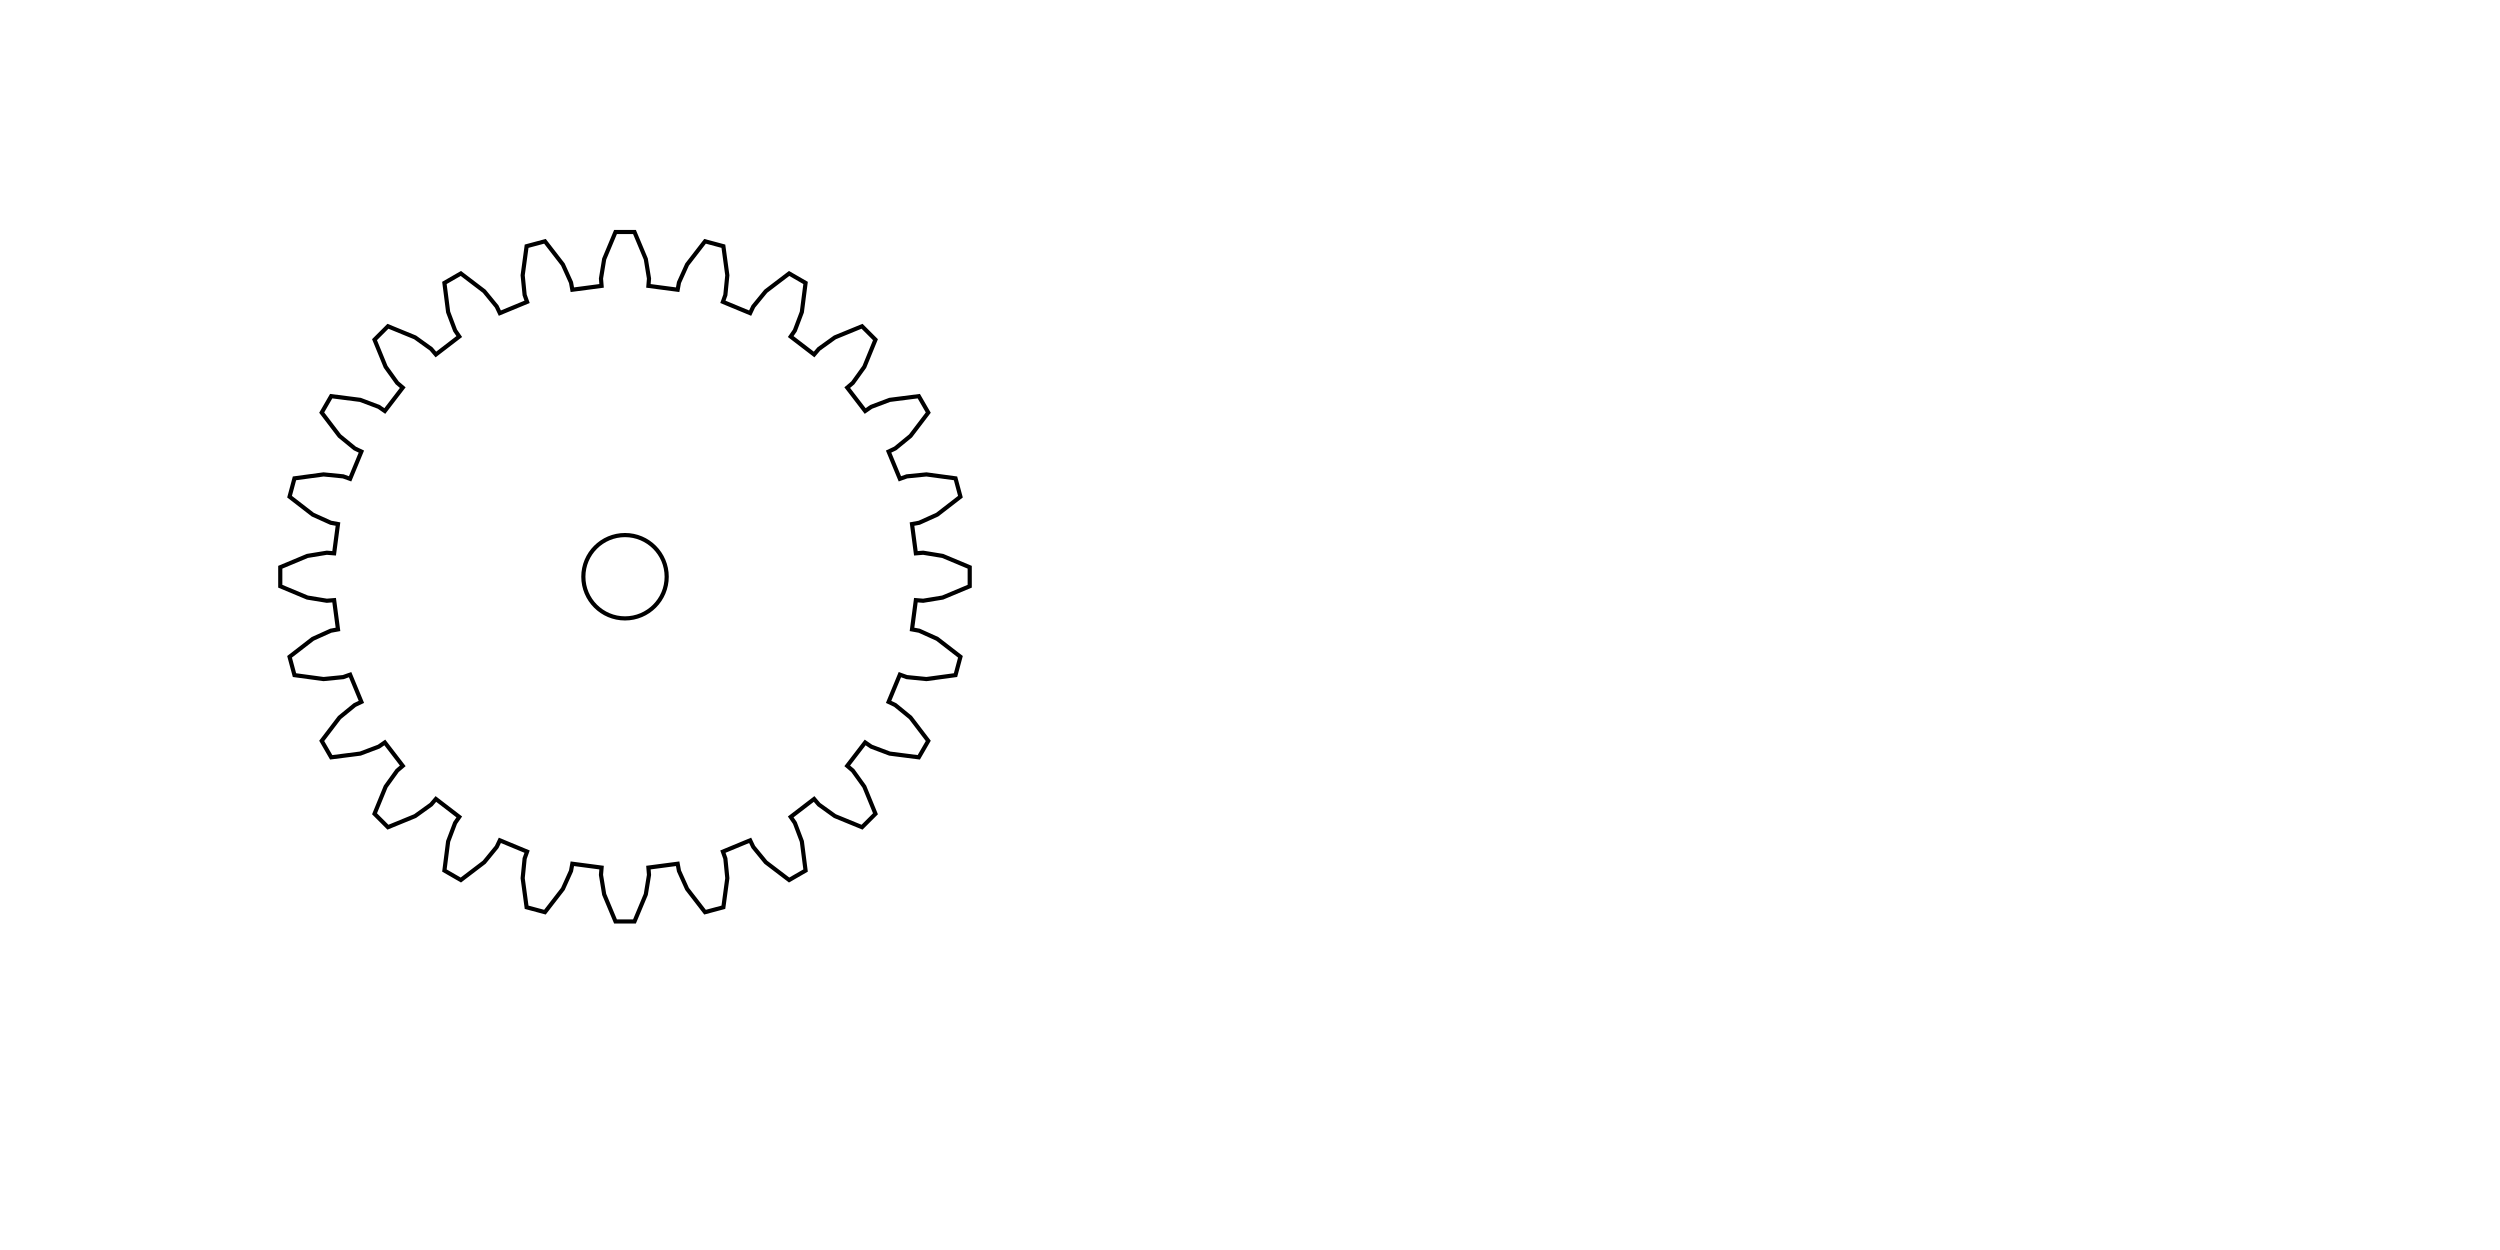
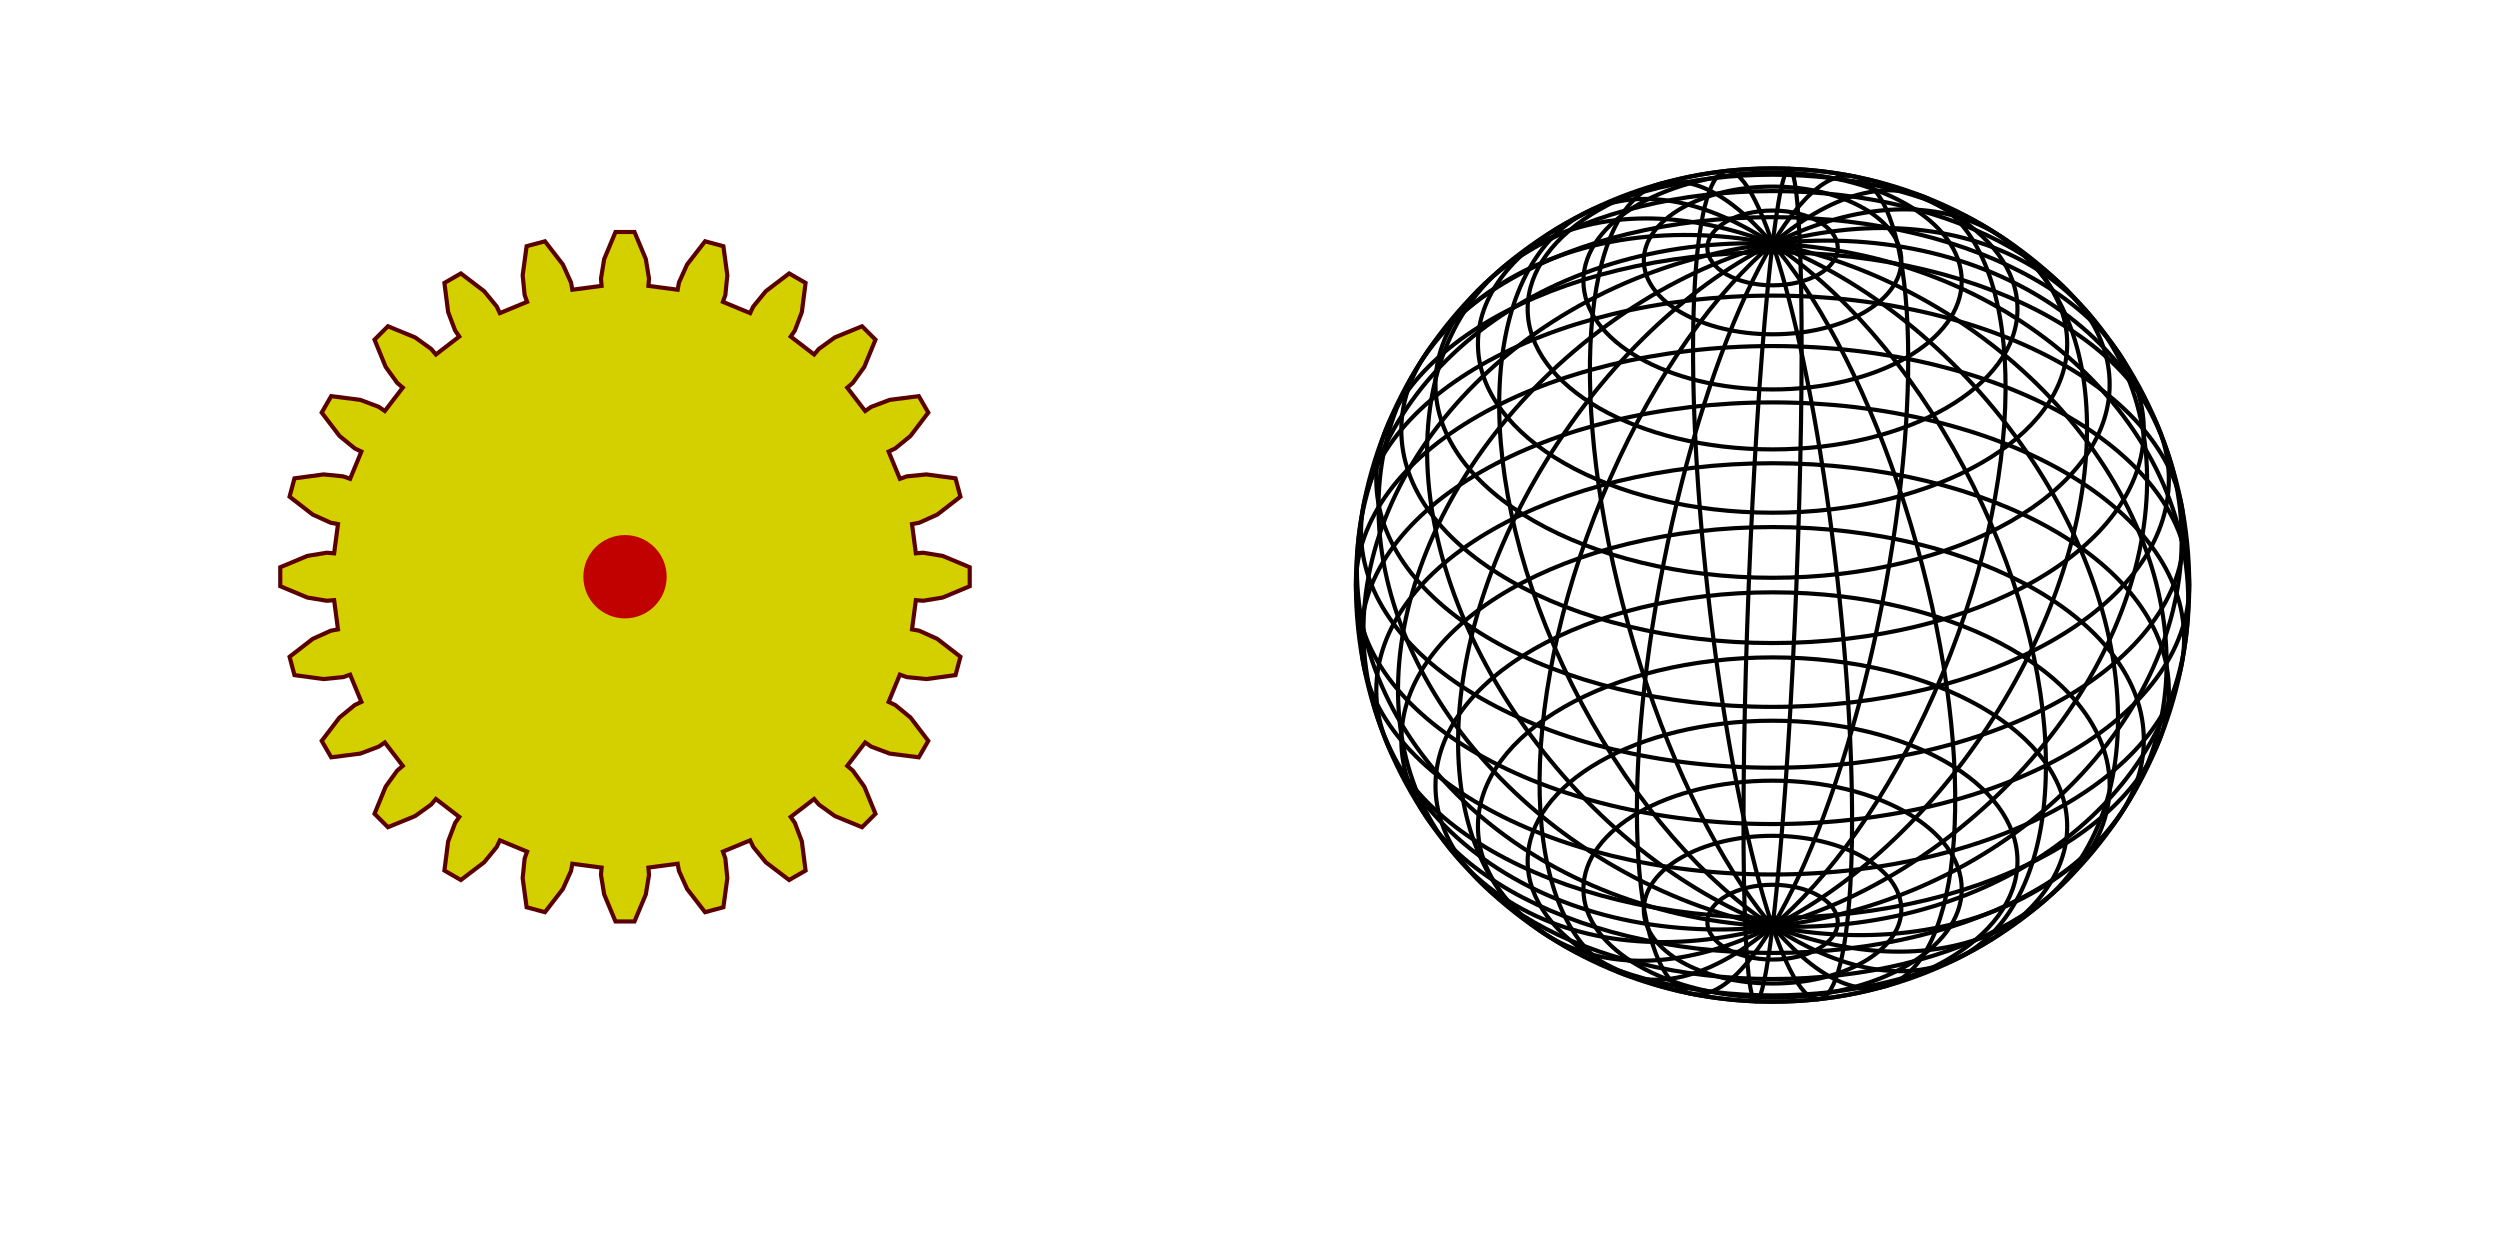
<svg xmlns="http://www.w3.org/2000/svg" width="600" height="300" viewBox="0 0 600 300" version="1.1" id="svg1">
  <defs id="defs1" />
  <g id="layer1">
-     <path style="fill:none;stroke:#000000;stroke-width:1" d="m 69.802,-5.621 1.753,-0.141 4.675,0.766 6.498,2.719 v 4.555 l -6.498,2.719 -4.675,0.766 -1.753,-0.141 -0.924,7.016 1.73,0.317 4.318,1.95 5.573,4.308 -1.179,4.4 -6.981,0.945 -4.714,-0.47 -1.657,-0.59 -2.708,6.538 1.589,0.754 3.666,3.001 4.268,5.604 -2.277,3.945 -6.987,-0.894 -4.432,-1.674 -1.448,-0.999 -4.308,5.614 1.34,1.14 2.764,3.847 2.672,6.518 -3.221,3.221 -6.518,-2.672 -3.847,-2.764 -1.14,-1.34 -5.614,4.308 0.999,1.448 1.674,4.432 0.894,6.987 -3.945,2.277 -5.604,-4.268 -3.001,-3.666 -0.754,-1.589 -6.538,2.708 0.59,1.657 0.47,4.714 -0.945,6.981 -4.4,1.179 -4.308,-5.573 -1.95,-4.318 -0.317,-1.73 -7.016,0.924 0.141,1.753 -0.766,4.675 -2.719,6.498 h -4.555 l -2.719,-6.498 -0.766,-4.675 0.141,-1.753 -7.016,-0.924 -0.317,1.73 -1.95,4.318 -4.308,5.573 -4.4,-1.179 -0.945,-6.981 0.47,-4.714 0.59,-1.657 -6.538,-2.708 -0.754,1.589 -3.001,3.666 -5.604,4.268 -3.945,-2.277 0.894,-6.987 1.674,-4.432 0.999,-1.448 -5.614,-4.308 -1.14,1.34 -3.847,2.764 -6.518,2.672 -3.221,-3.221 2.672,-6.518 2.764,-3.847 1.34,-1.14 -4.308,-5.614 -1.448,0.999 -4.432,1.674 -6.987,0.894 -2.277,-3.945 4.268,-5.604 3.666,-3.001 1.589,-0.754 -2.708,-6.538 -1.657,0.59 -4.714,0.47 -6.981,-0.945 -1.179,-4.4 5.573,-4.308 4.318,-1.95 1.73,-0.317 -0.924,-7.016 -1.753,0.141 -4.675,-0.766 -6.498,-2.719 v -4.555 l 6.498,-2.719 4.675,-0.766 1.753,0.141 0.924,-7.016 -1.73,-0.317 -4.318,-1.95 -5.573,-4.308 1.179,-4.4 6.981,-0.945 4.714,0.47 1.657,0.59 2.708,-6.538 -1.589,-0.754 -3.666,-3.001 -4.268,-5.604 2.277,-3.945 6.987,0.894 4.432,1.674 1.448,0.999 4.308,-5.614 -1.34,-1.14 -2.764,-3.847 -2.672,-6.518 3.221,-3.221 6.518,2.672 3.847,2.764 1.14,1.34 5.614,-4.308 -0.999,-1.448 -1.674,-4.432 -0.894,-6.987 3.945,-2.277 5.604,4.268 3.001,3.666 0.754,1.589 6.538,-2.708 -0.59,-1.657 -0.47,-4.714 0.945,-6.981 4.4,-1.179 4.308,5.573 1.95,4.318 0.317,1.73 7.016,-0.924 -0.141,-1.753 0.766,-4.675 2.719,-6.498 h 4.555 l 2.719,6.498 0.766,4.675 -0.141,1.753 7.016,0.924 0.317,-1.73 1.95,-4.318 4.308,-5.573 4.4,1.179 0.945,6.981 -0.47,4.714 -0.59,1.657 6.538,2.708 0.754,-1.589 3.001,-3.666 5.604,-4.268 3.945,2.277 -0.894,6.987 -1.674,4.432 -0.999,1.448 5.614,4.308 1.14,-1.34 3.847,-2.764 6.518,-2.672 3.221,3.221 -2.672,6.518 -2.764,3.847 -1.34,1.14 4.308,5.614 1.448,-0.999 4.432,-1.674 6.987,-0.894 2.277,3.945 -4.268,5.604 -3.666,3.001 -1.589,0.754 2.708,6.538 1.657,-0.59 4.714,-0.47 6.981,0.945 1.179,4.4 -5.573,4.308 -4.318,1.95 -1.73,0.317 z" id="path1" transform="translate(150.004, 138.416)" />
-     <circle style="fill:none;stroke:#000000;stroke-width:1" id="path2" cx="0" cy="0" r="10" transform="translate(150.004, 138.416)" />
+     <path style="fill:#d4d000;stroke:#5a0000;stroke-width:1;fill-opacity:1;stroke-opacity:1;stroke-dasharray:none" d="m 69.802,-5.621 1.753,-0.141 4.675,0.766 6.498,2.719 v 4.555 l -6.498,2.719 -4.675,0.766 -1.753,-0.141 -0.924,7.016 1.73,0.317 4.318,1.95 5.573,4.308 -1.179,4.4 -6.981,0.945 -4.714,-0.47 -1.657,-0.59 -2.708,6.538 1.589,0.754 3.666,3.001 4.268,5.604 -2.277,3.945 -6.987,-0.894 -4.432,-1.674 -1.448,-0.999 -4.308,5.614 1.34,1.14 2.764,3.847 2.672,6.518 -3.221,3.221 -6.518,-2.672 -3.847,-2.764 -1.14,-1.34 -5.614,4.308 0.999,1.448 1.674,4.432 0.894,6.987 -3.945,2.277 -5.604,-4.268 -3.001,-3.666 -0.754,-1.589 -6.538,2.708 0.59,1.657 0.47,4.714 -0.945,6.981 -4.4,1.179 -4.308,-5.573 -1.95,-4.318 -0.317,-1.73 -7.016,0.924 0.141,1.753 -0.766,4.675 -2.719,6.498 h -4.555 l -2.719,-6.498 -0.766,-4.675 0.141,-1.753 -7.016,-0.924 -0.317,1.73 -1.95,4.318 -4.308,5.573 -4.4,-1.179 -0.945,-6.981 0.47,-4.714 0.59,-1.657 -6.538,-2.708 -0.754,1.589 -3.001,3.666 -5.604,4.268 -3.945,-2.277 0.894,-6.987 1.674,-4.432 0.999,-1.448 -5.614,-4.308 -1.14,1.34 -3.847,2.764 -6.518,2.672 -3.221,-3.221 2.672,-6.518 2.764,-3.847 1.34,-1.14 -4.308,-5.614 -1.448,0.999 -4.432,1.674 -6.987,0.894 -2.277,-3.945 4.268,-5.604 3.666,-3.001 1.589,-0.754 -2.708,-6.538 -1.657,0.59 -4.714,0.47 -6.981,-0.945 -1.179,-4.4 5.573,-4.308 4.318,-1.95 1.73,-0.317 -0.924,-7.016 -1.753,0.141 -4.675,-0.766 -6.498,-2.719 v -4.555 l 6.498,-2.719 4.675,-0.766 1.753,0.141 0.924,-7.016 -1.73,-0.317 -4.318,-1.95 -5.573,-4.308 1.179,-4.4 6.981,-0.945 4.714,0.47 1.657,0.59 2.708,-6.538 -1.589,-0.754 -3.666,-3.001 -4.268,-5.604 2.277,-3.945 6.987,0.894 4.432,1.674 1.448,0.999 4.308,-5.614 -1.34,-1.14 -2.764,-3.847 -2.672,-6.518 3.221,-3.221 6.518,2.672 3.847,2.764 1.14,1.34 5.614,-4.308 -0.999,-1.448 -1.674,-4.432 -0.894,-6.987 3.945,-2.277 5.604,4.268 3.001,3.666 0.754,1.589 6.538,-2.708 -0.59,-1.657 -0.47,-4.714 0.945,-6.981 4.4,-1.179 4.308,5.573 1.95,4.318 0.317,1.73 7.016,-0.924 -0.141,-1.753 0.766,-4.675 2.719,-6.498 h 4.555 l 2.719,6.498 0.766,4.675 -0.141,1.753 7.016,0.924 0.317,-1.73 1.95,-4.318 4.308,-5.573 4.4,1.179 0.945,6.981 -0.47,4.714 -0.59,1.657 6.538,2.708 0.754,-1.589 3.001,-3.666 5.604,-4.268 3.945,2.277 -0.894,6.987 -1.674,4.432 -0.999,1.448 5.614,4.308 1.14,-1.34 3.847,-2.764 6.518,-2.672 3.221,3.221 -2.672,6.518 -2.764,3.847 -1.34,1.14 4.308,5.614 1.448,-0.999 4.432,-1.674 6.987,-0.894 2.277,3.945 -4.268,5.604 -3.666,3.001 -1.589,0.754 2.708,6.538 1.657,-0.59 4.714,-0.47 6.981,0.945 1.179,4.4 -5.573,4.308 -4.318,1.95 -1.73,0.317 z" id="path1" transform="translate(150.004, 138.416)" />
+     <circle style="fill:#c10000;stroke:none;stroke-width:1;stroke-opacity:1;fill-opacity:1" id="path2" cx="0" cy="0" r="10" transform="translate(150.004, 138.416)" />
+     <g transform="translate(425.4164,140.4135)" id="g434">
+       <g id="g414">
+         <ellipse style="fill:none;stroke:#000000;stroke-width:1" transform="rotate(2.29681)" id="path403" cx="0" cy="0" rx="5.715" ry="100" />
+         <ellipse style="fill:none;stroke:#000000;stroke-width:1" transform="rotate(11.172)" id="path404" cx="0" cy="0" rx="26.67" ry="100" />
+         <ellipse style="fill:none;stroke:#000000;stroke-width:1" transform="rotate(21.1506)" id="path405" cx="0" cy="0" rx="45.807" ry="100" />
+         <ellipse style="fill:none;stroke:#000000;stroke-width:1" transform="rotate(33.4178)" id="path406" cx="0" cy="0" rx="61.823" ry="100" />
+         <ellipse style="fill:none;stroke:#000000;stroke-width:1" transform="rotate(49.6243)" id="path407" cx="0" cy="0" rx="73.626" ry="100" />
+         <ellipse style="fill:none;stroke:#000000;stroke-width:1" transform="rotate(71.2789)" id="path408" cx="0" cy="0" rx="80.411" ry="100" />
+         <ellipse style="fill:none;stroke:#000000;stroke-width:1" transform="rotate(-83.0492)" id="path409" cx="0" cy="0" rx="81.717" ry="100" />
+         <ellipse style="fill:none;stroke:#000000;stroke-width:1" transform="rotate(-59.0229)" id="path410" cx="0" cy="0" rx="77.453" ry="100" />
+         <ellipse style="fill:none;stroke:#000000;stroke-width:1" transform="rotate(-40.3766)" id="path411" cx="0" cy="0" rx="67.912" ry="100" />
+         <ellipse style="fill:none;stroke:#000000;stroke-width:1" transform="rotate(-26.501)" id="path412" cx="0" cy="0" rx="53.742" ry="100" />
+         <ellipse style="fill:none;stroke:#000000;stroke-width:1" transform="rotate(-15.6291)" id="path413" cx="0" cy="0" rx="35.91" ry="100" />
+         <ellipse style="fill:none;stroke:#000000;stroke-width:1" transform="rotate(-6.36175)" id="path414" cx="0" cy="0" rx="15.631" ry="100" />
+       </g>
+       <g id="g433">
+         <ellipse style="fill:none;stroke:#000000;stroke-width:1" id="path415" cx="0" cy="80.907" rx="15.643" ry="8.974" />
+         <ellipse style="fill:none;stroke:#000000;stroke-width:1" id="path416" cx="0" cy="77.906" rx="30.902" ry="17.725" />
+         <ellipse style="fill:none;stroke:#000000;stroke-width:1" id="path417" cx="0" cy="72.987" rx="45.399" ry="26.041" />
+         <ellipse style="fill:none;stroke:#000000;stroke-width:1" id="path418" cx="0" cy="66.271" rx="58.779" ry="33.715" />
+         <ellipse style="fill:none;stroke:#000000;stroke-width:1" id="path419" cx="0" cy="57.923" rx="70.711" ry="40.559" />
+         <ellipse style="fill:none;stroke:#000000;stroke-width:1" id="path420" cx="0" cy="48.149" rx="80.902" ry="46.404" />
+         <ellipse style="fill:none;stroke:#000000;stroke-width:1" id="path421" cx="0" cy="37.189" rx="89.101" ry="51.107" />
+         <ellipse style="fill:none;stroke:#000000;stroke-width:1" id="path422" cx="0" cy="25.313" rx="95.106" ry="54.551" />
+         <ellipse style="fill:none;stroke:#000000;stroke-width:1" id="path423" cx="0" cy="12.814" rx="98.769" ry="56.652" />
+         <ellipse style="fill:none;stroke:#000000;stroke-width:1" id="path424" cx="0" cy="5.0156942e-15" rx="100" ry="57.359" />
+         <ellipse style="fill:none;stroke:#000000;stroke-width:1" id="path425" cx="0" cy="-12.814" rx="98.769" ry="56.652" />
+         <ellipse style="fill:none;stroke:#000000;stroke-width:1" id="path426" cx="0" cy="-25.313" rx="95.106" ry="54.551" />
+         <ellipse style="fill:none;stroke:#000000;stroke-width:1" id="path427" cx="0" cy="-37.189" rx="89.101" ry="51.107" />
+         <ellipse style="fill:none;stroke:#000000;stroke-width:1" id="path428" cx="0" cy="-48.149" rx="80.902" ry="46.404" />
+         <ellipse style="fill:none;stroke:#000000;stroke-width:1" id="path429" cx="0" cy="-57.923" rx="70.711" ry="40.559" />
+         <ellipse style="fill:none;stroke:#000000;stroke-width:1" id="path430" cx="0" cy="-66.271" rx="58.779" ry="33.715" />
+         <ellipse style="fill:none;stroke:#000000;stroke-width:1" id="path431" cx="0" cy="-72.987" rx="45.399" ry="26.041" />
+         <ellipse style="fill:none;stroke:#000000;stroke-width:1" id="path432" cx="0" cy="-77.906" rx="30.902" ry="17.725" />
+         <ellipse style="fill:none;stroke:#000000;stroke-width:1" id="path433" cx="0" cy="-80.907" rx="15.643" ry="8.974" />
+       </g>
+       <circle style="fill:none;stroke:#000000;stroke-width:1" id="path434" cx="0" cy="0" r="100" />
+     </g>
  </g>
</svg>
